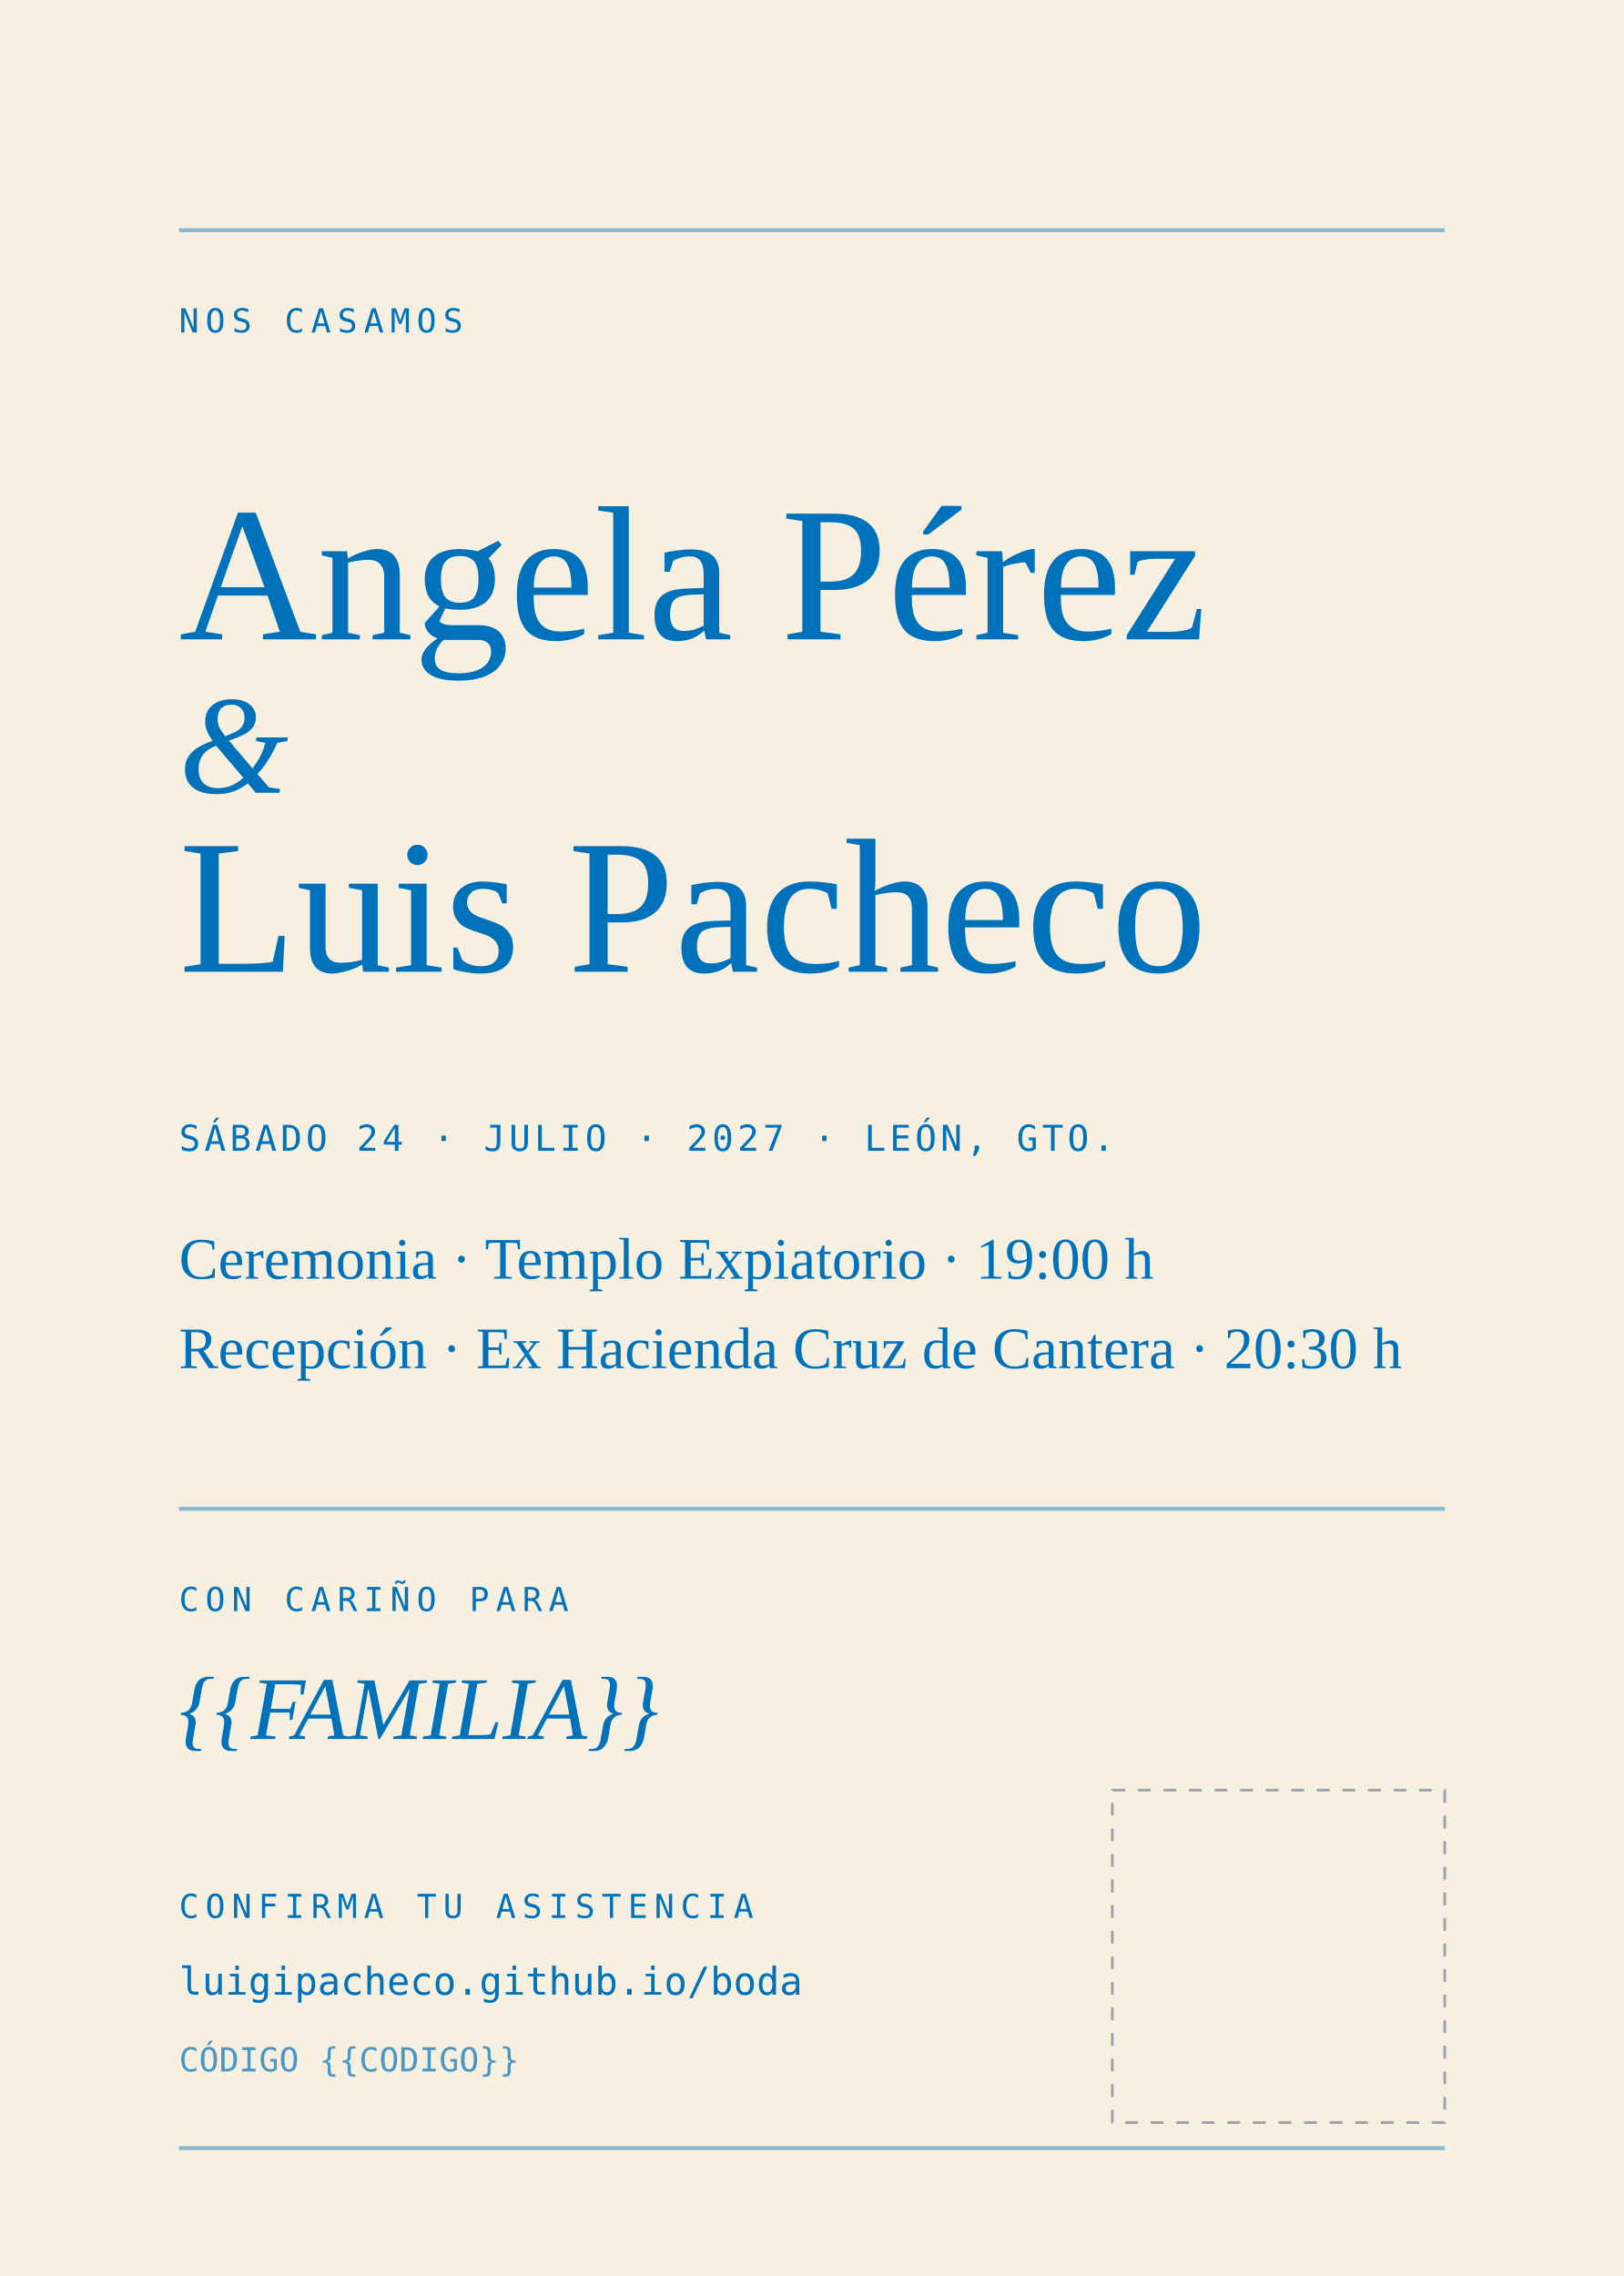
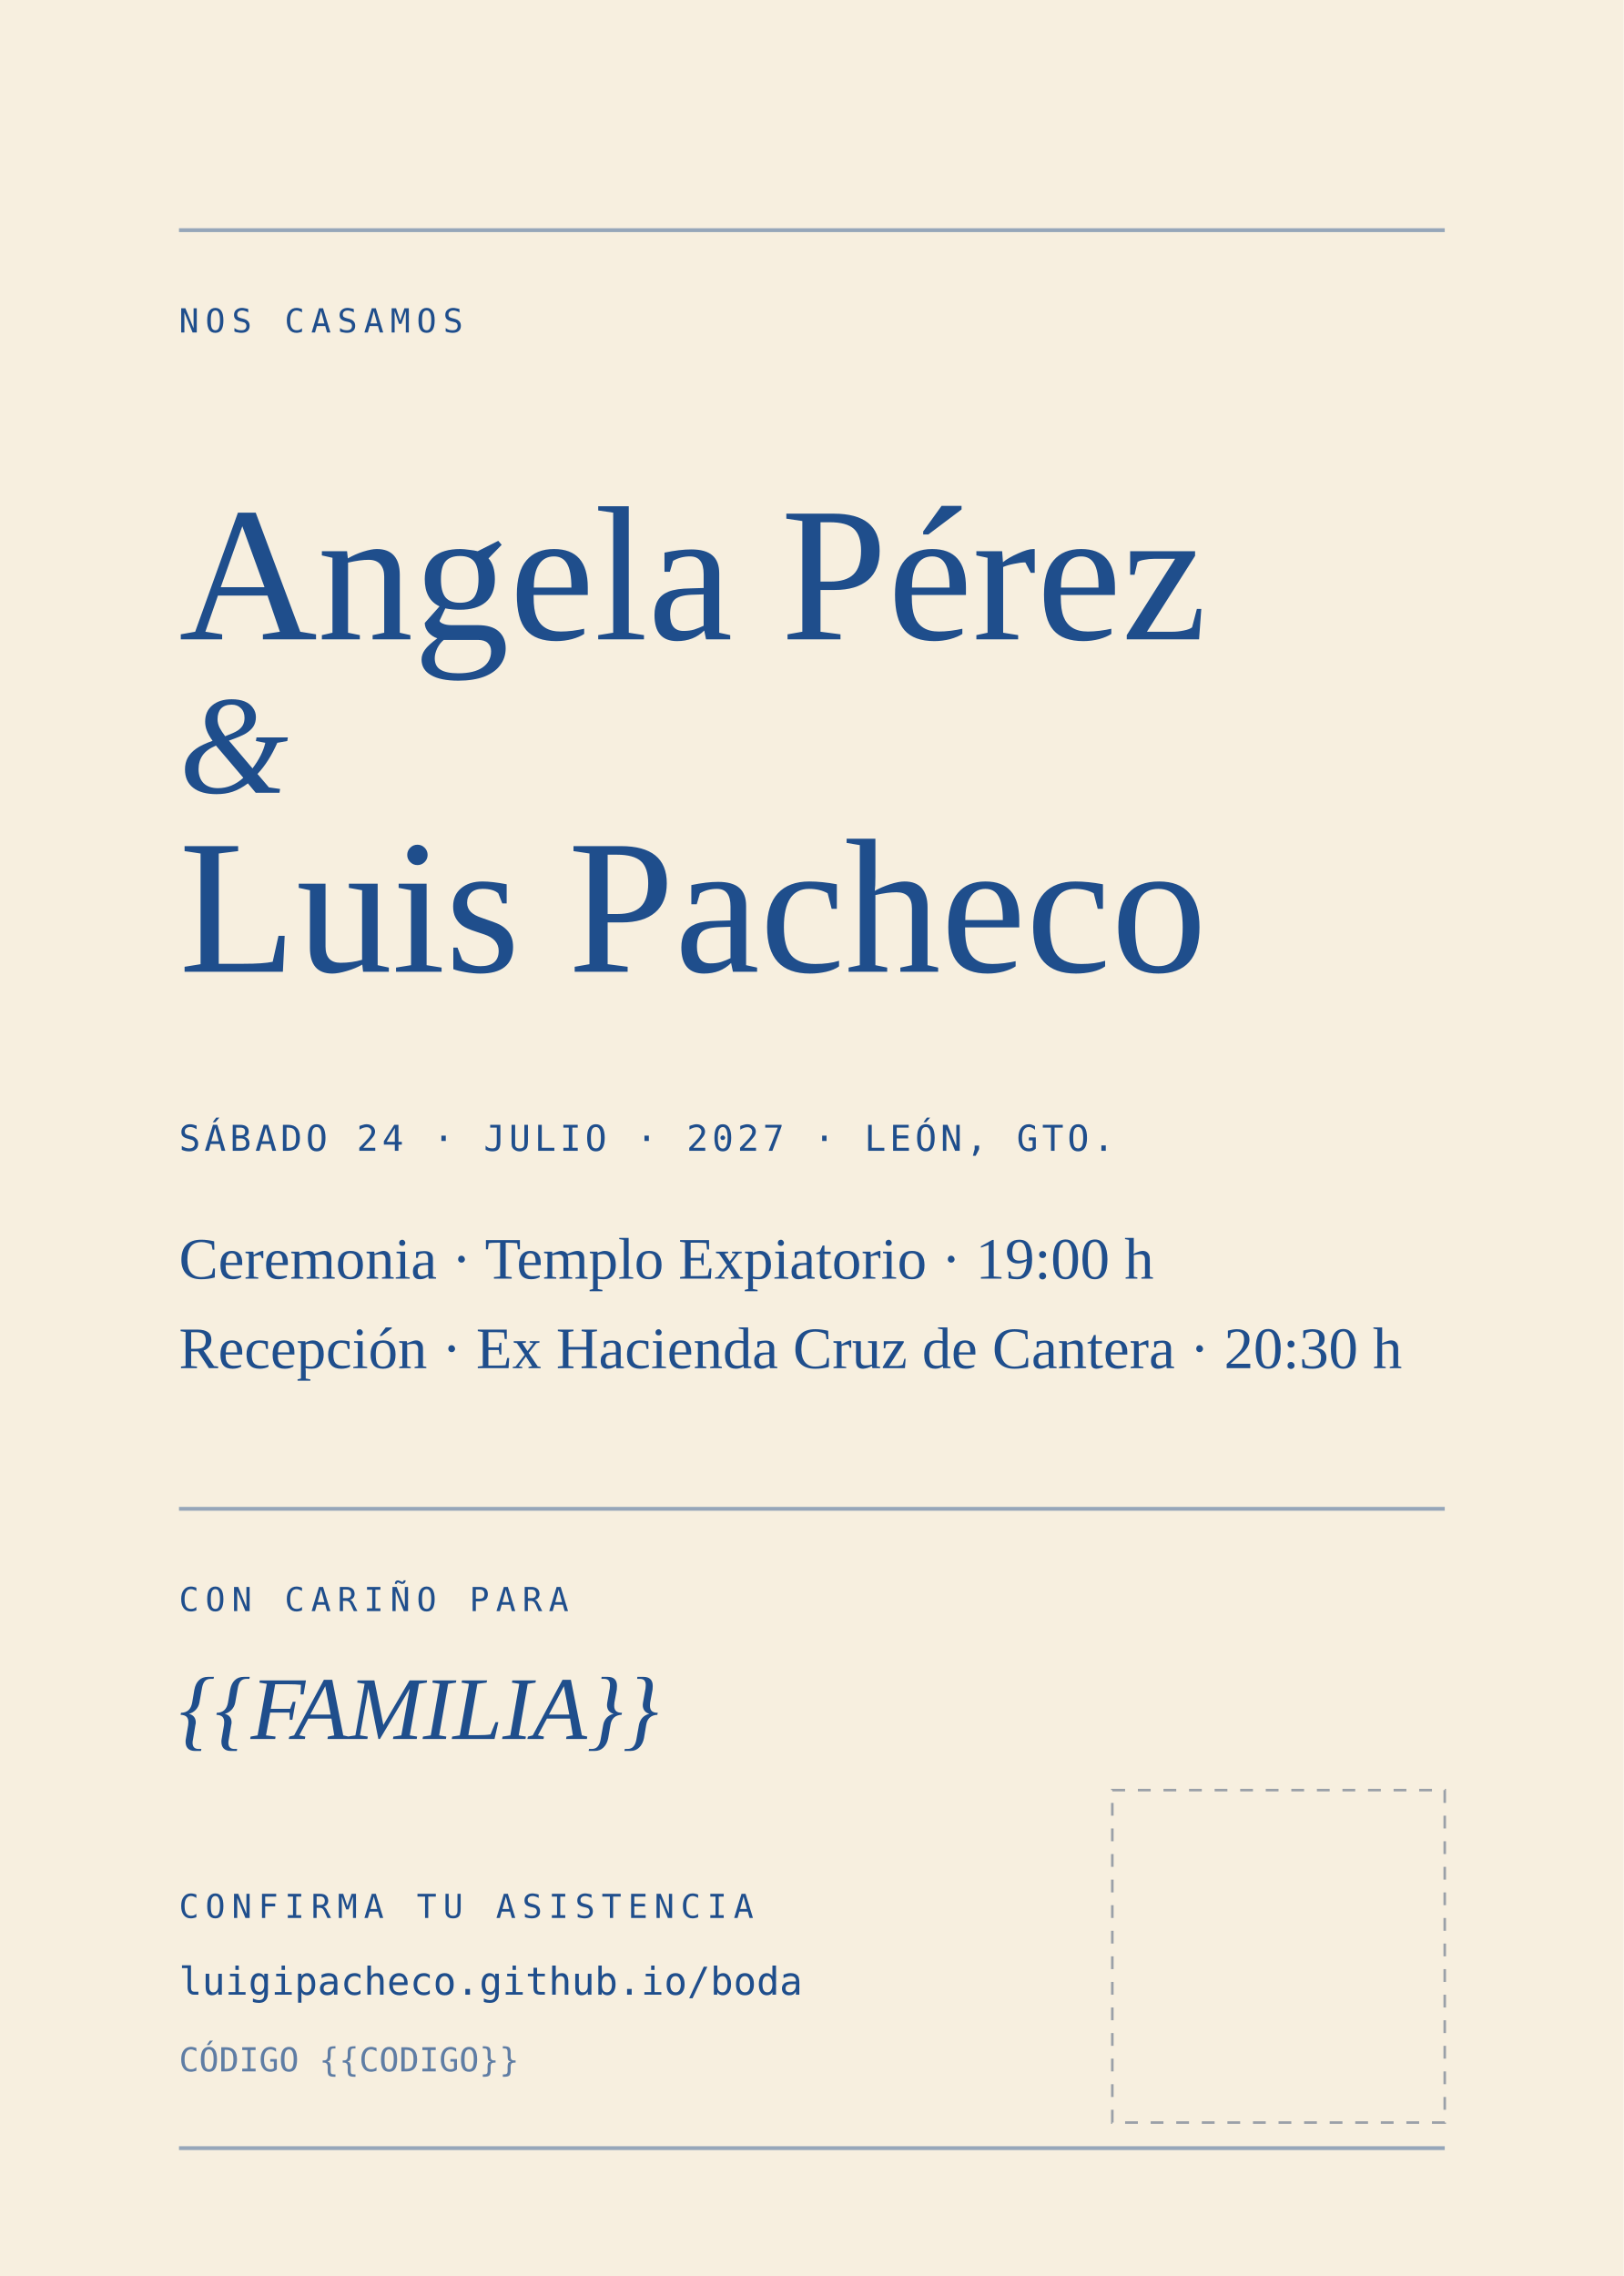
<svg xmlns="http://www.w3.org/2000/svg" width="127mm" height="178mm" viewBox="0 0 127 178">
  <defs>
    <style>
      .serif { font-family: "Cormorant Garamond", Georgia, "Times New Roman", serif; }
      .mono  { font-family: "IBM Plex Mono", Menlo, Consolas, monospace; }
-       .ink   { fill: #0072bb; }
-       .blue  { fill: #0072bb; }
-       .muted { fill: #0072bb; fill-opacity: 0.7; }
+       .ink   { fill: #1f4e8c; }
+       .blue  { fill: #1f4e8c; }
+       .muted { fill: #1f4e8c; fill-opacity: 0.7; }
    </style>
  </defs>
  <rect width="127" height="178" fill="#f7efdf" />
-   <line x1="14" y1="18" x2="113" y2="18" stroke="#0072bb" stroke-opacity="0.45" stroke-width="0.3" />
+   <line x1="14" y1="18" x2="113" y2="18" stroke="#1f4e8c" stroke-opacity="0.45" stroke-width="0.3" />
  <text x="14" y="26" class="mono blue" font-size="2.6" letter-spacing="0.5">NOS CASAMOS</text>
  <text x="14" y="50" class="serif ink" font-size="15" font-weight="300">Angela Pérez</text>
  <text x="14" y="62" class="serif ink" font-size="11" font-style="italic">&amp;</text>
  <text x="14" y="76" class="serif ink" font-size="15" font-weight="300">Luis Pacheco</text>
  <text x="14" y="90" class="mono ink" font-size="2.8" letter-spacing="0.3">SÁBADO 24 · JULIO · 2027 · LEÓN, GTO.</text>
  <text x="14" y="100" class="serif ink" font-size="4.6">Ceremonia · Templo Expiatorio · 19:00 h</text>
  <text x="14" y="107" class="serif ink" font-size="4.6">Recepción · Ex Hacienda Cruz de Cantera · 20:30 h</text>
-   <line x1="14" y1="118" x2="113" y2="118" stroke="#0072bb" stroke-opacity="0.45" stroke-width="0.3" />
+   <line x1="14" y1="118" x2="113" y2="118" stroke="#1f4e8c" stroke-opacity="0.45" stroke-width="0.3" />
  <text x="14" y="126" class="mono blue" font-size="2.6" letter-spacing="0.5">CON CARIÑO PARA</text>
  <text x="14" y="136" class="serif ink" font-size="7" font-style="italic">{{FAMILIA}}</text>
  <rect id="qr" x="87" y="140" width="26" height="26" fill="none" stroke="#9aa0a8" stroke-width="0.2" stroke-dasharray="1 1" />
  <text x="14" y="150" class="mono blue" font-size="2.6" letter-spacing="0.5">CONFIRMA TU ASISTENCIA</text>
  <text x="14" y="156" class="mono ink" font-size="3">luigipacheco.github.io/boda</text>
  <text x="14" y="162" class="mono muted" font-size="2.6">CÓDIGO  {{CODIGO}}</text>
-   <line x1="14" y1="168" x2="113" y2="168" stroke="#0072bb" stroke-opacity="0.45" stroke-width="0.3" />
+   <line x1="14" y1="168" x2="113" y2="168" stroke="#1f4e8c" stroke-opacity="0.45" stroke-width="0.3" />
</svg>
